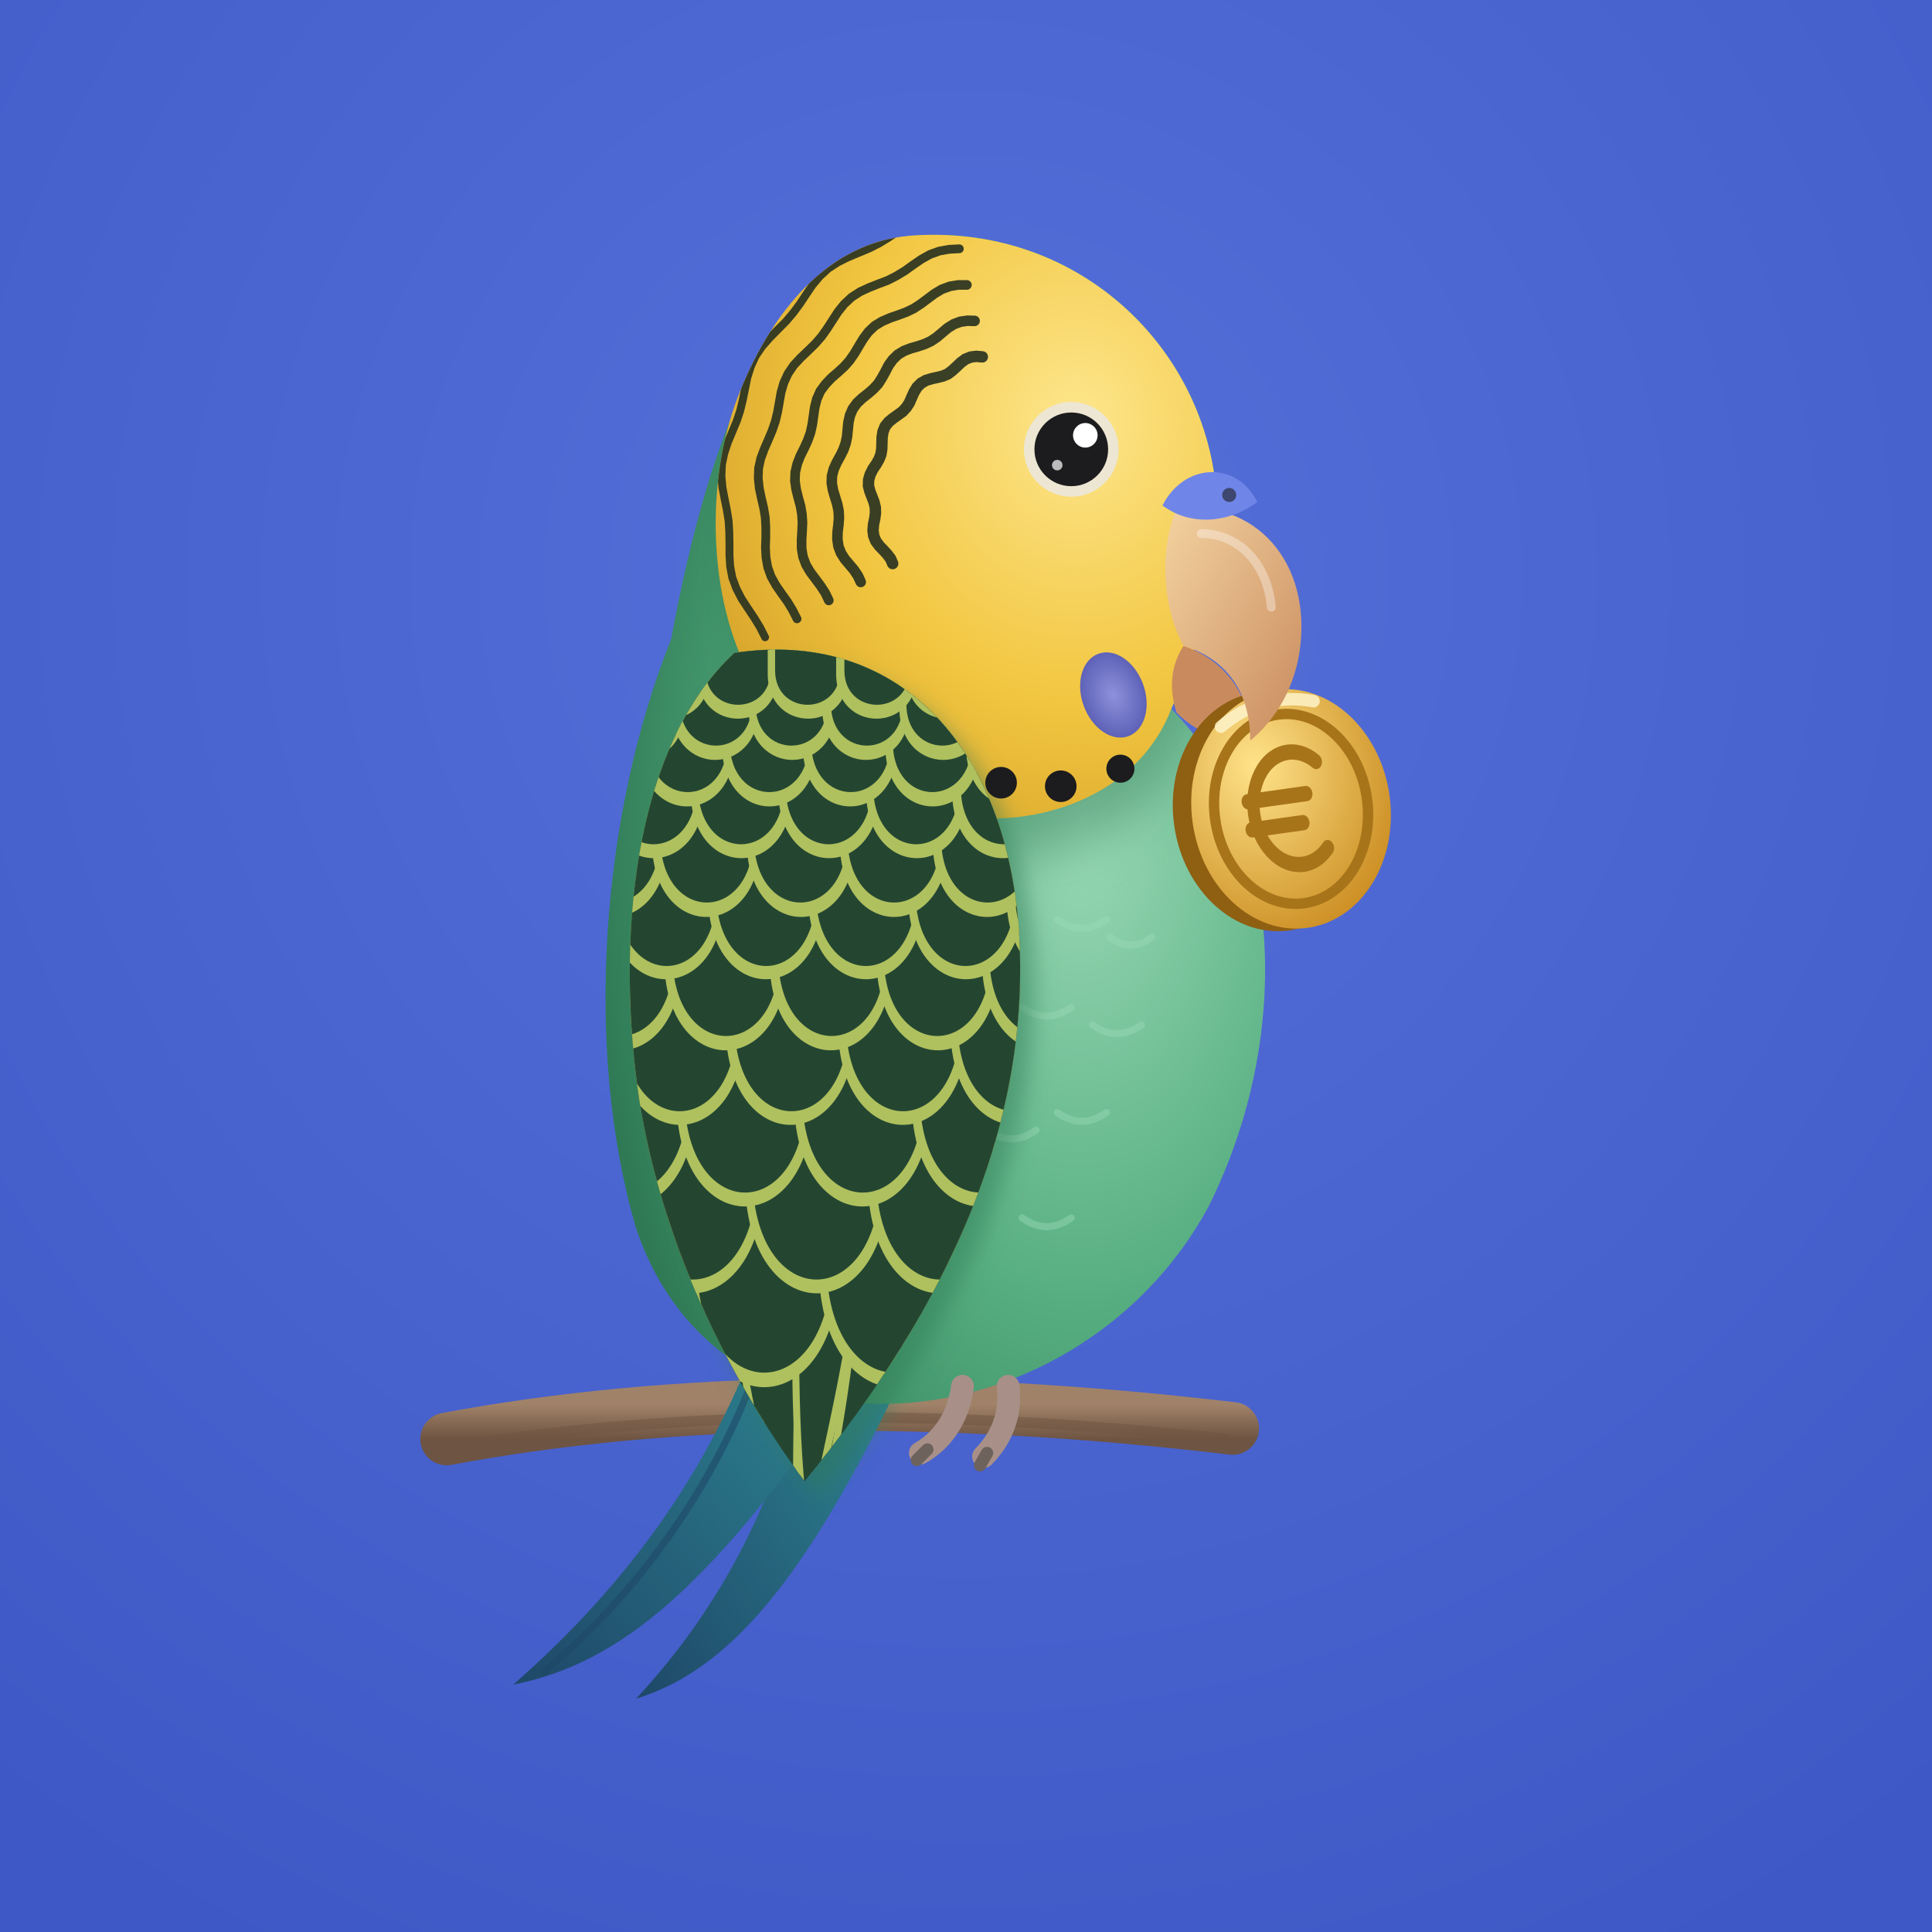
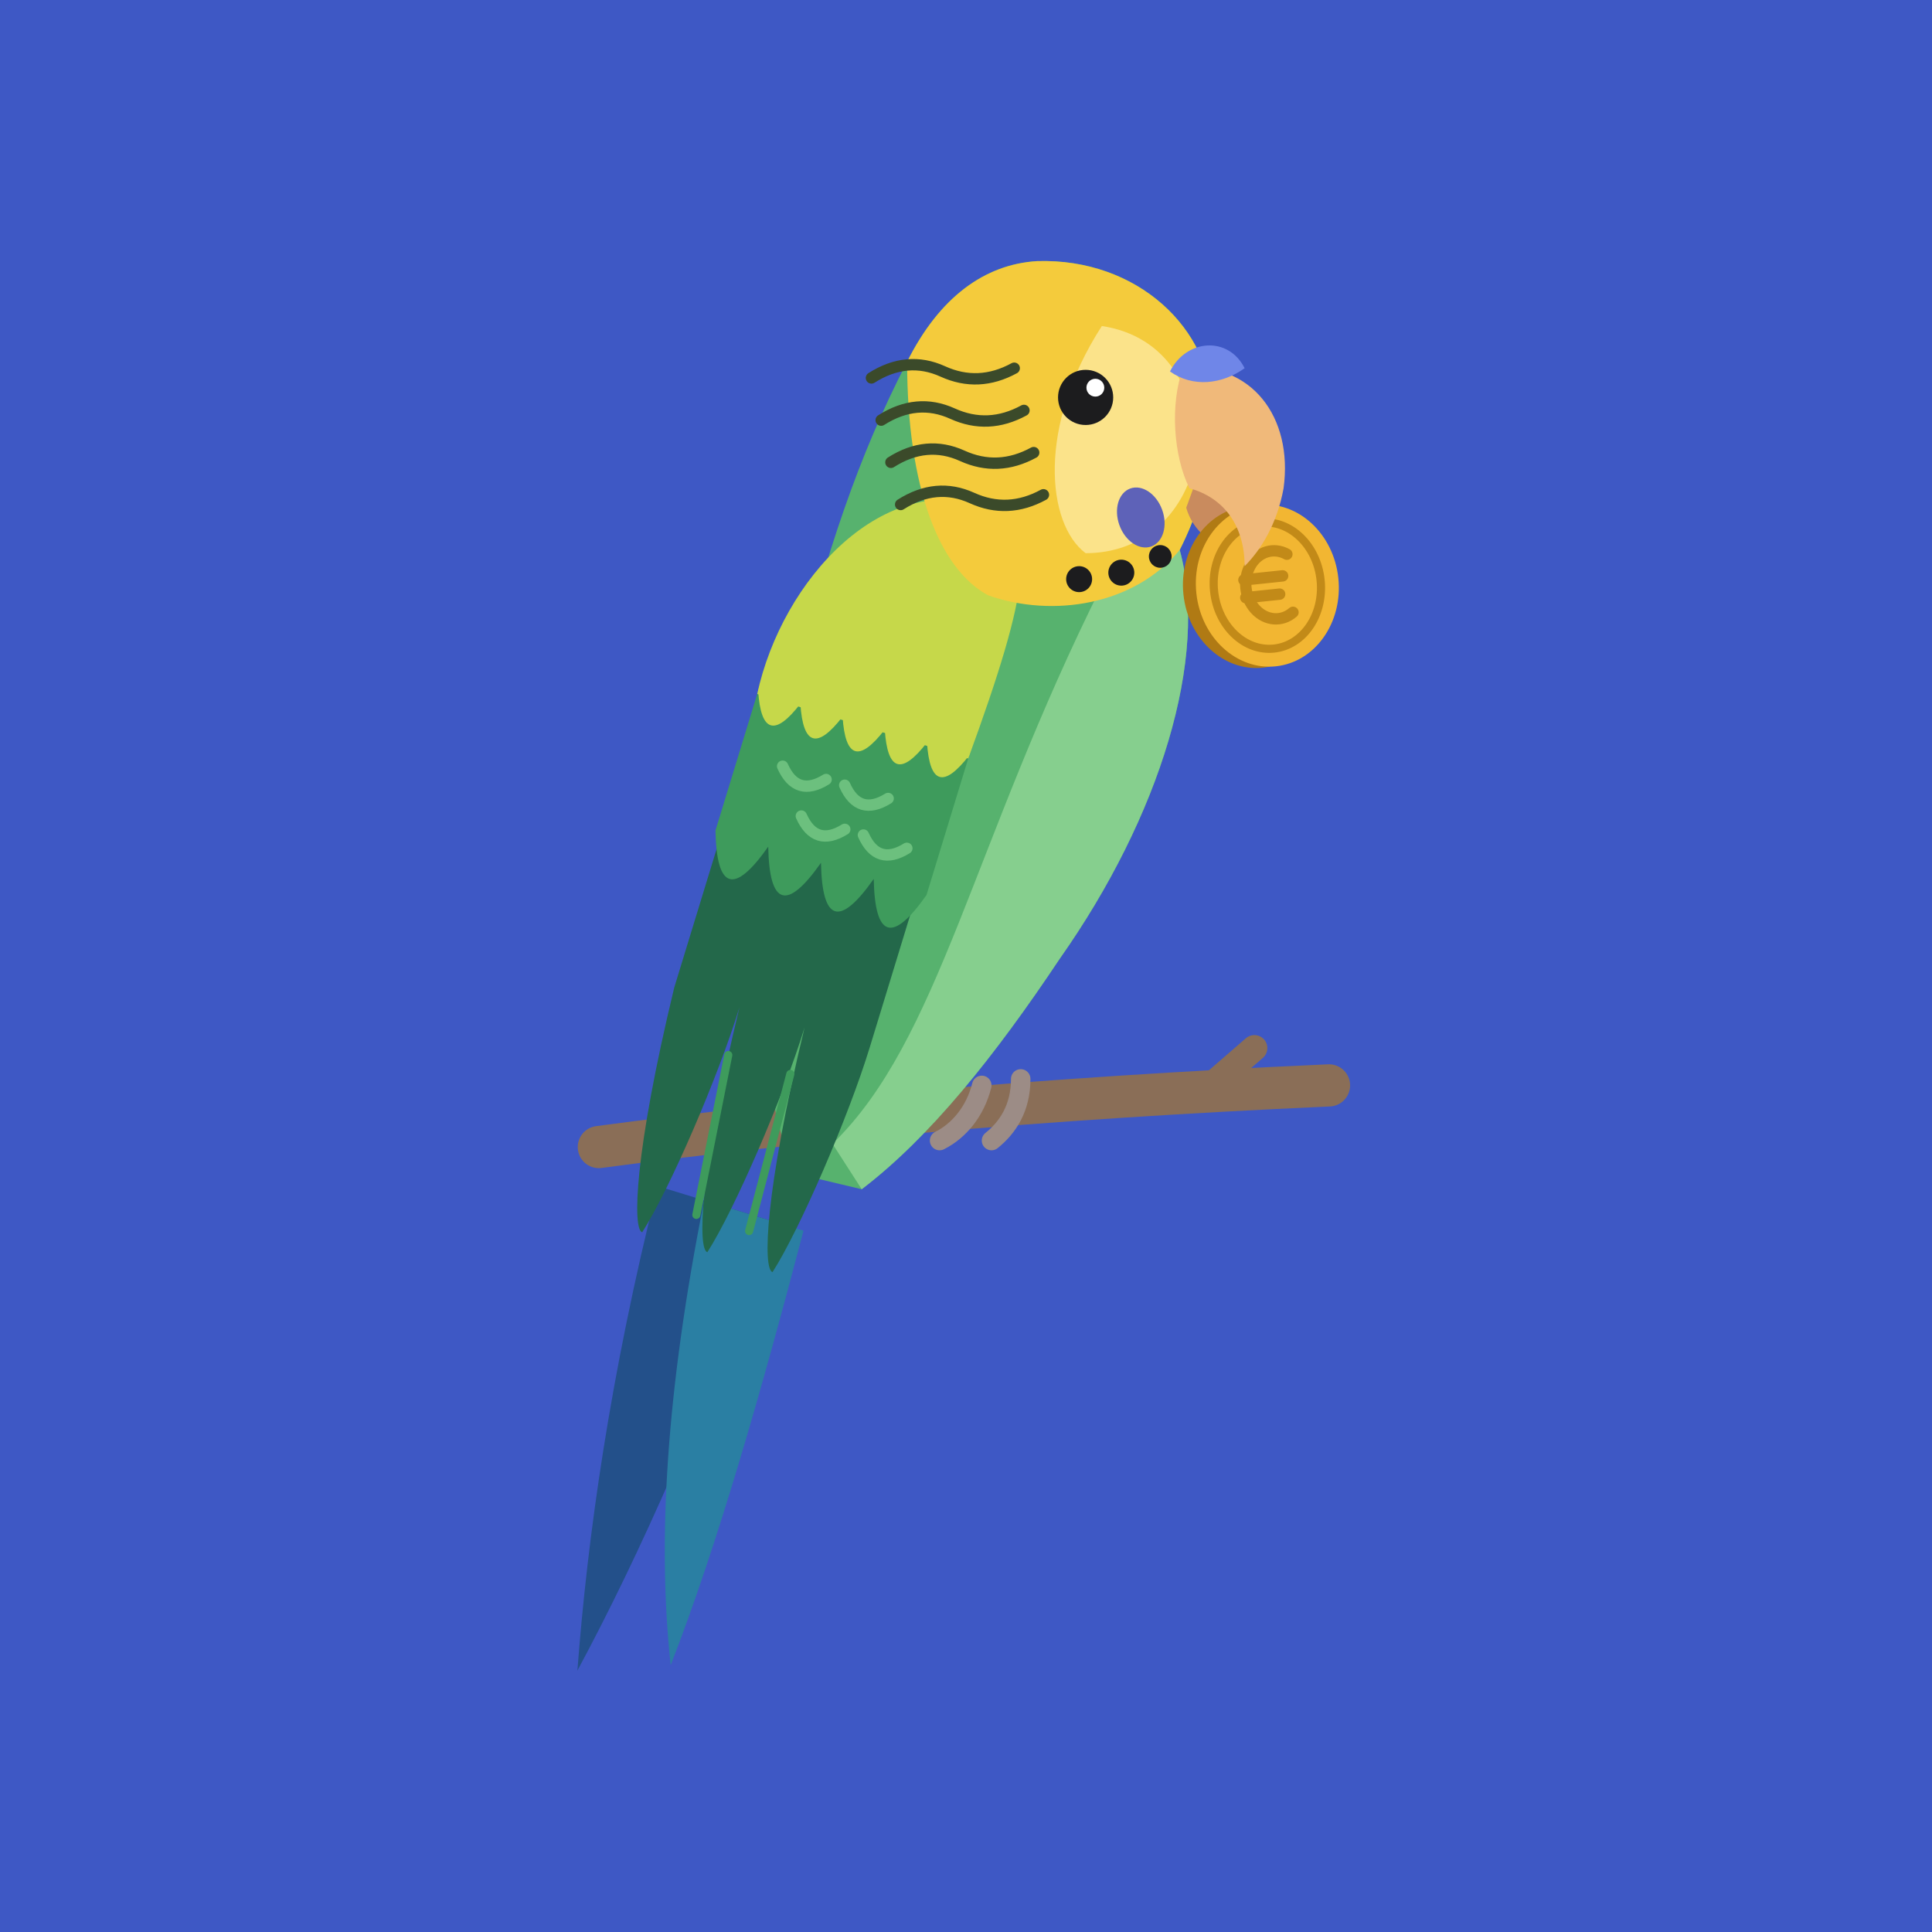
<svg xmlns="http://www.w3.org/2000/svg" viewBox="0 0 1024 1024" width="1024" height="1024">
-   <defs>
-     <radialGradient id="bgl" cx="0.5" cy="0.3" r="0.8">
-       <stop offset="0" stop-color="#5670DA" />
-       <stop offset="1" stop-color="#3E58C5" />
-     </radialGradient>
-   </defs>
-   <rect width="1024" height="1024" fill="url(#bgl)" />
-   <defs>
-     <radialGradient id="gba" cx="0.72" cy="0.5" r="0.75">
-       <stop offset="0" stop-color="#9AD9B6" />
-       <stop offset="0.55" stop-color="#56AE80" />
-       <stop offset="1" stop-color="#2F7A55" />
-     </radialGradient>
-     <radialGradient id="gya" cx="0.72" cy="0.32" r="0.8">
-       <stop offset="0" stop-color="#FDE68C" />
-       <stop offset="0.6" stop-color="#F2C640" />
-       <stop offset="1" stop-color="#D9A62C" />
-     </radialGradient>
-     <linearGradient id="gka" x1="0" y1="0" x2="1" y2="1">
-       <stop offset="0" stop-color="#F3D2A0" />
-       <stop offset="1" stop-color="#C98B5E" />
-     </linearGradient>
-     <linearGradient id="gta" x1="1" y1="0" x2="0" y2="1">
-       <stop offset="0" stop-color="#2F8A96" />
-       <stop offset="1" stop-color="#1E4868" />
-     </linearGradient>
-     <linearGradient id="gpa" x1="0" y1="0" x2="0" y2="1">
-       <stop offset="0" stop-color="#A08268" />
-       <stop offset="1" stop-color="#6E5442" />
-     </linearGradient>
-     <radialGradient id="gca" cx="0.35" cy="0.3" r="0.8">
-       <stop offset="0" stop-color="#FFE38A" />
-       <stop offset="1" stop-color="#C98A1E" />
-     </radialGradient>
-     <radialGradient id="gha" cx="0.5" cy="0.5" r="0.5">
-       <stop offset="0" stop-color="#8E91DA" />
-       <stop offset="1" stop-color="#5E62B8" />
-     </radialGradient>
-     <filter id="sba" x="-20%" y="-20%" width="140%" height="140%">
-       <feGaussianBlur stdDeviation="14" />
-     </filter>
-     <filter id="ssa" x="-20%" y="-20%" width="140%" height="140%">
-       <feGaussianBlur stdDeviation="6" />
-     </filter>
-     <clipPath id="cma">
-       <path d="M560 190 C650 185 720 250 730 330 C735 380 722 420 705 460 C688 504 640 526 590 522 C540 518 498 488 468 446 C442 404 438 334 458 282 C480 226 515 192 560 190 Z" />
-     </clipPath>
-     <clipPath id="cwa">
-       <path d="M456 428 C548 414 610 480 618 584 C626 696 578 800 496 900 C456 846 416 770 402 684 C388 592 398 482 456 428 Z" />
-     </clipPath>
-     <clipPath id="cba">
-       <path d="M560 190 C650 185 720 250 730 330 C735 380 722 420 705 460 C765 520 778 640 726 744 C688 814 614 856 540 856 C470 856 420 816 400 756 C370 654 380 520 420 420 C442 300 482 195 560 190 Z" />
-     </clipPath>
-   </defs>
-   <g transform="translate(512 506) scale(0.93) translate(-588 -600)">
-     <path d="M292 876 C420 852 570 850 740 870" fill="none" stroke="url(#gpa)" stroke-width="30" stroke-linecap="round" />
-     <path d="M300 880 C420 860 570 858 736 876" fill="none" stroke="#6E5442" stroke-width="6" stroke-linecap="round" opacity="0.5" />
-     <path d="M502 806 C488 898 452 968 400 1024 C452 1008 496 958 552 840 Z" fill="url(#gta)" />
-     <path d="M476 800 C446 890 396 958 330 1016 C390 1004 444 962 530 832 Z" fill="url(#gta)" />
-     <path d="M478 806 C456 890 404 962 346 1010" fill="none" stroke="#1E4868" stroke-width="4" opacity="0.6" />
-     <path d="M560 190 C650 185 720 250 730 330 C735 380 722 420 705 460 C765 520 778 640 726 744 C688 814 614 856 540 856 C470 856 420 816 400 756 C370 654 380 520 420 420 C442 300 482 195 560 190 Z" fill="url(#gba)" />
-     <g clip-path="url(#cba)">
-       <path d="M560 190 C650 185 720 250 730 330 C735 380 722 420 705 460 C688 504 640 526 590 522 C540 518 498 488 468 446 C442 404 438 334 458 282 C480 226 515 192 560 190 Z" transform="translate(6 22)" fill="#2F7A55" opacity="0.45" filter="url(#sba)" />
-       <g fill="none" stroke="#9AD9B6" stroke-width="4" stroke-linecap="round" opacity="0.45">
-         <path d="M640 580 q14 10 28 0" />
-         <path d="M620 630 q14 10 28 0" />
-         <path d="M660 640 q14 10 28 0" />
-         <path d="M640 690 q14 10 28 0" />
-         <path d="M600 700 q14 10 28 0" />
-         <path d="M620 750 q14 10 28 0" />
-         <path d="M670 590 q12 9 24 0" />
+   <rect width="1024" height="1024" fill="#3E58C5" />
+   <g transform="translate(498 448) scale(0.86) translate(-540 -520)">
+     <path d="M330 706 C450 690 600 676 780 668" fill="none" stroke="#8A6E57" stroke-width="26" stroke-linecap="round" />
+     <path d="M704 671 l30 -26" stroke="#8A6E57" stroke-width="16" stroke-linecap="round" />
+     <path d="M600 160 C662 158 708 202 708 252 C708 292 698 318 688 338 C706 404 676 502 614 590 C574 650 534 700 492 732 L450 722 C420 640 420 520 450 420 C470 340 490 280 520 222 C540 182 568 162 600 160 Z" fill="#57B26E" />
+     <path d="M688 338 C706 404 676 502 614 590 C574 650 534 700 492 732 L474 704 C540 640 560 520 640 360 Z" fill="#86CF8E" />
+     <g transform="translate(468 322) rotate(17)">
+       <path d="M22 420 C28 540 44 640 62 720 C78 640 90 540 96 420 Z" fill="#23508A" />
+       <path d="M52 420 C64 540 86 630 116 700 C122 620 120 520 116 420 Z" fill="#2A7FA3" />
+       <path d="M-4 190 L-4 300 C2.3 405.0 14.9 450.0 21.2 450.0 C29.6 420.0 38.0 345.0 38.0 300 C44.3 405.0 56.9 450.0 63.2 450.0 C71.6 420.0 80.0 345.0 80.0 300 C86.3 405.0 98.9 450.0 105.2 450.0 C113.6 420.0 122.0 345.0 122.0 300 L122 190 Z" fill="#23684A" />
+       <path d="M-8 100 L-8 200 Q9.0 252.0 26.0 200 Q43.0 252.0 60.0 200 Q77.0 252.0 94.0 200 Q111.0 252.0 128.0 200 L128 100 Z" fill="#3E9B5C" />
+       <path d="M-8 112 C-14 40 26 -44 96 -40 C128 -34 134 0 128 112 Z" fill="#C6D84A" />
+       <path d="M-8 104 L-8 110 Q5.6 146.0 19.2 110 Q32.8 146.0 46.4 110 Q60.0 146.0 73.6 110 Q87.2 146.0 100.8 110 Q114.4 146.0 128.0 110 L128 104 Z" fill="#C6D84A" />
+       <g fill="none" stroke="#6CC07E" stroke-width="7" stroke-linecap="round">
+         <path d="M20 150 q14 16 28 0" />
+         <path d="M60 150 q14 16 28 0" />
+         <path d="M40 176 q14 16 28 0" />
+         <path d="M80 176 q14 16 28 0" />
+       </g>
+       <path d="M40 330 L50 430 M80 330 L84 430" stroke="#3E9B5C" stroke-width="5" stroke-linecap="round" />
+     </g>
+     <path d="M600 160 C662 158 708 202 708 252 C708 292 698 318 688 338 C660 372 610 380 570 366 C540 350 520 300 520 222 C540 182 568 162 600 160 Z" fill="#F4CB3C" />
+     <path d="M640 200 C680 206 700 240 698 282 C690 318 664 340 630 340 C606 322 600 262 640 200 Z" fill="#FBE38A" />
+     <path d="M498 232 q22 -14 44 -4 q22 10 44 -2" fill="none" stroke="#3B4A2A" stroke-width="7" stroke-linecap="round" />
+     <path d="M504 258 q22 -14 44 -4 q22 10 44 -2" fill="none" stroke="#3B4A2A" stroke-width="7" stroke-linecap="round" />
+     <path d="M510 284 q22 -14 44 -4 q22 10 44 -2" fill="none" stroke="#3B4A2A" stroke-width="7" stroke-linecap="round" />
+     <path d="M516 310 q22 -14 44 -4 q22 10 44 -2" fill="none" stroke="#3B4A2A" stroke-width="7" stroke-linecap="round" />
+     <path d="M566 668 c-4 16 -14 28 -26 34 M590 664 c0 18 -8 30 -18 38" fill="none" stroke="#9C8C86" stroke-width="12" stroke-linecap="round" />
+     <ellipse cx="664" cy="318" rx="14" ry="19" transform="rotate(-20 664 318)" fill="#5E62B8" />
+     <circle cx="626" cy="356" r="8" fill="#1C1C1E" />
+     <circle cx="652" cy="352" r="8" fill="#1C1C1E" />
+     <circle cx="676" cy="342" r="7" fill="#1C1C1E" />
+     <path d="M700 290 C716 300 726 318 722 338 C708 336 696 326 692 312 Z" fill="#C98B5E" />
+     <g transform="rotate(-6 742 360)">
+       <ellipse cx="734" cy="360" rx="44" ry="50" fill="#B07A14" />
+       <ellipse cx="742" cy="360" rx="44" ry="50" fill="#F2B632" />
+       <ellipse cx="742" cy="360" rx="33" ry="39" fill="none" stroke="#C28A18" stroke-width="5" />
+       <g fill="none" stroke="#C28A18" stroke-width="7" stroke-linecap="round">
+         <path d="M756 342 A18 21 0 1 0 756 378" />
+         <path d="M728 355 H752 M728 366 H749" />
      </g>
    </g>
-     <path d="M560 190 C650 185 720 250 730 330 C735 380 722 420 705 460 C688 504 640 526 590 522 C540 518 498 488 468 446 C442 404 438 334 458 282 C480 226 515 192 560 190 Z" fill="url(#gya)" />
-     <g clip-path="url(#cma)" fill="none" stroke="#26301F" stroke-linecap="round" opacity="0.9">
-       <path d="M546.2 377.1 L545.0 374.3 L543.1 371.8 L540.9 369.4 L538.6 367.0 L536.6 364.3 L535.4 361.3 L535.0 358.1 L535.3 354.7 L536.0 351.4 L536.4 348.2 L536.3 345.1 L535.6 342.1 L534.4 339.0 L533.2 335.9 L532.4 332.7 L532.5 329.4 L533.4 326.3 L534.9 323.3 L536.8 320.5 L538.4 317.7 L539.5 314.9 L540.0 311.8 L540.1 308.5 L540.2 305.1 L540.7 301.9 L541.9 298.9 L544.0 296.3 L546.6 294.2 L549.3 292.3 L551.9 290.4 L554.0 288.1 L555.7 285.5 L557.0 282.5 L558.4 279.4 L560.1 276.6 L562.4 274.3 L565.2 272.7 L568.5 271.7 L571.7 271.0 L574.9 270.2 L577.7 269.0 L580.2 267.1 L582.6 264.9 L585.0 262.6 L587.7 260.6 L590.7 259.4 L593.9 259.0 L597.3 259.3" stroke-width="6.5" />
-       <path d="M528.0 387.6 L526.4 384.1 L524.2 380.8 L521.6 377.7 L518.9 374.5 L516.7 371.0 L515.3 367.3 L514.7 363.2 L514.8 359.1 L515.3 355.0 L515.6 351.0 L515.4 347.1 L514.6 343.2 L513.4 339.3 L512.2 335.3 L511.5 331.3 L511.6 327.2 L512.6 323.3 L514.3 319.5 L516.3 315.9 L518.1 312.3 L519.4 308.6 L520.2 304.8 L520.6 300.7 L521.0 296.6 L521.9 292.6 L523.5 288.9 L525.9 285.6 L528.9 282.8 L532.2 280.2 L535.2 277.6 L537.9 274.7 L540.0 271.4 L542.0 267.8 L543.9 264.1 L546.3 260.8 L549.2 258.0 L552.7 255.9 L556.6 254.4 L560.5 253.3 L564.4 252.0 L567.9 250.4 L571.2 248.2 L574.3 245.6 L577.5 242.9 L581.0 240.7 L584.7 239.3 L588.8 238.7 L592.9 238.8" stroke-width="6.0" />
-       <path d="M509.8 398.1 L507.8 393.9 L505.2 389.9 L502.3 386.0 L499.3 382.0 L496.8 377.8 L495.1 373.2 L494.3 368.4 L494.3 363.5 L494.6 358.5 L494.8 353.7 L494.5 349.0 L493.7 344.3 L492.4 339.6 L491.2 334.8 L490.5 329.9 L490.7 325.0 L491.8 320.3 L493.6 315.7 L495.8 311.3 L497.8 306.9 L499.4 302.4 L500.4 297.8 L501.1 292.9 L501.8 288.0 L503.0 283.3 L505.0 278.8 L507.9 274.9 L511.3 271.3 L515.0 268.1 L518.6 264.8 L521.7 261.3 L524.4 257.4 L526.9 253.2 L529.5 248.9 L532.4 245.0 L536.0 241.6 L540.1 239.1 L544.7 237.1 L549.3 235.5 L553.9 233.8 L558.1 231.8 L562.1 229.2 L566.0 226.3 L570.0 223.3 L574.2 220.8 L578.8 219.1 L583.6 218.3 L588.5 218.3" stroke-width="5.5" />
-       <path d="M491.7 408.6 L489.2 403.7 L486.3 398.9 L483.0 394.3 L479.7 389.5 L476.9 384.5 L475.0 379.2 L474.0 373.6 L473.7 367.8 L473.9 362.1 L473.9 356.4 L473.6 350.9 L472.7 345.4 L471.4 339.9 L470.2 334.2 L469.6 328.5 L469.8 322.8 L471.0 317.3 L473.0 311.9 L475.3 306.6 L477.5 301.4 L479.3 296.2 L480.6 290.8 L481.6 285.2 L482.6 279.5 L484.2 274.0 L486.6 268.8 L489.8 264.1 L493.7 259.9 L497.9 255.9 L501.9 252.0 L505.6 247.8 L508.8 243.3 L511.9 238.5 L515.0 233.7 L518.6 229.2 L522.8 225.3 L527.6 222.2 L532.8 219.8 L538.1 217.7 L543.4 215.7 L548.3 213.2 L553.1 210.3 L557.7 207.0 L562.5 203.7 L567.5 200.9 L572.8 199.0 L578.4 198.0 L584.2 197.7" stroke-width="5.0" />
-       <path d="M473.5 419.1 L470.6 413.4 L467.3 408.0 L463.7 402.6 L460.1 397.1 L457.1 391.3 L454.8 385.1 L453.6 378.7 L453.2 372.2 L453.2 365.6 L453.1 359.2 L452.7 352.8 L451.7 346.5 L450.4 340.1 L449.2 333.7 L448.6 327.2 L448.9 320.6 L450.2 314.3 L452.3 308.0 L454.8 302.0 L457.3 296.0 L459.3 290.0 L460.8 283.8 L462.1 277.4 L463.4 271.0 L465.4 264.7 L468.1 258.8 L471.8 253.4 L476.1 248.5 L480.7 243.8 L485.3 239.2 L489.4 234.4 L493.2 229.3 L496.8 223.9 L500.5 218.4 L504.7 213.4 L509.5 209.0 L515.0 205.4 L520.9 202.5 L526.9 200.0 L532.9 197.5 L538.6 194.6 L544.0 191.3 L549.4 187.7 L554.9 184.1 L560.7 181.1 L566.9 178.8 L573.3 177.6 L579.8 177.2" stroke-width="4.5" />
-       <path d="M455.3 429.6 L452.0 423.2 L448.4 417.0 L444.4 410.9 L440.5 404.6 L437.2 398.0 L434.7 391.1 L433.3 383.9 L432.6 376.6 L432.5 369.2 L432.3 361.9 L431.8 354.7 L430.7 347.6 L429.4 340.4 L428.3 333.1 L427.7 325.8 L428.0 318.5 L429.4 311.2 L431.7 304.2 L434.4 297.4 L437.0 290.6 L439.2 283.7 L441.0 276.7 L442.6 269.6 L444.3 262.4 L446.5 255.4 L449.7 248.8 L453.7 242.7 L458.5 237.0 L463.6 231.7 L468.6 226.4 L473.3 221.0 L477.6 215.2 L481.8 209.2 L486.1 203.2 L490.9 197.6 L496.3 192.7 L502.4 188.6 L509.0 185.2 L515.7 182.2 L522.4 179.3 L528.8 176.0 L535.0 172.4 L541.1 168.4 L547.4 164.5 L554.0 161.2 L560.9 158.7 L568.1 157.3 L575.4 156.6" stroke-width="4.0" />
-       <path d="M437.1 440.1 L433.5 433.0 L429.4 426.0 L425.1 419.2 L420.9 412.1 L417.3 404.8 L414.6 397.1 L412.9 389.1 L412.1 380.9 L411.8 372.7 L411.5 364.7 L410.8 356.7 L409.8 348.7 L408.4 340.7 L407.3 332.6 L406.7 324.4 L407.2 316.3 L408.7 308.2 L411.0 300.4 L413.9 292.7 L416.7 285.1 L419.2 277.5 L421.2 269.7 L423.1 261.8 L425.1 253.9 L427.7 246.1 L431.2 238.8 L435.7 231.9 L440.9 225.6 L446.4 219.6 L451.9 213.6 L457.1 207.5 L462.0 201.2 L466.7 194.5 L471.6 188.0 L477.0 181.8 L483.1 176.4 L489.9 171.8 L497.1 167.9 L504.5 164.5 L511.9 161.1 L519.0 157.5 L526.0 153.4 L532.8 149.1 L539.9 144.9 L547.2 141.3 L554.9 138.6 L562.9 136.9 L571.1 136.1" stroke-width="3.5" />
-     </g>
-     <path d="M456 428 C548 414 610 480 618 584 C626 696 578 800 496 900 C456 846 416 770 402 684 C388 592 398 482 456 428 Z" transform="translate(8 10)" fill="#2F7A55" opacity="0.5" filter="url(#ssa)" />
-     <path d="M456 428 C548 414 610 480 618 584 C626 696 578 800 496 900 C456 846 416 770 402 684 C388 592 398 482 456 428 Z" fill="#244631" />
-     <g clip-path="url(#cwa)">
-       <path d="M420 740 C418 830 446 884 486 936 C470 870 462 820 458 740 Z" fill="#244631" stroke="#AFC05E" stroke-width="4" />
-       <path d="M456 740 C454 830 468 884 492 936 C490 870 494 820 494 740 Z" fill="#244631" stroke="#AFC05E" stroke-width="4" />
-       <path d="M492 740 C490 830 490 884 498 936 C510 870 526 820 530 740 Z" fill="#244631" stroke="#AFC05E" stroke-width="4" />
-       <path d="M528 740 C526 830 512 884 504 936 C530 870 558 820 566 740 Z" fill="#244631" stroke="#AFC05E" stroke-width="4" />
-       <path d="M564 740 C562 830 534 884 510 936 C550 870 590 820 602 740 Z" fill="#244631" stroke="#AFC05E" stroke-width="4" />
-       <path d="M356 756 L356 776 C356 870 442 870 442 776 L442 756 Z" fill="#AFC05E" />
-       <path d="M360.5 756 L360.5 774 C360.5 859.6 437.5 859.6 437.5 774 L437.5 756 Z" fill="#244631" />
-       <path d="M430 756 L430 776 C430 870 516 870 516 776 L516 756 Z" fill="#AFC05E" />
-       <path d="M434.5 756 L434.5 774 C434.5 859.6 511.5 859.6 511.5 774 L511.5 756 Z" fill="#244631" />
-       <path d="M504 756 L504 776 C504 870 590 870 590 776 L590 756 Z" fill="#AFC05E" />
-       <path d="M508.4 756 L508.4 774 C508.4 859.6 585.4 859.6 585.4 774 L585.4 756 Z" fill="#244631" />
-       <path d="M578 756 L578 776 C578 870 664 870 664 776 L664 756 Z" fill="#AFC05E" />
-       <path d="M582.4 756 L582.4 774 C582.4 859.6 659.4 859.6 659.4 774 L659.4 756 Z" fill="#244631" />
-       <path d="M321 707 L321 727 C321 815 403 815 403 727 L403 707 Z" fill="#AFC05E" />
-       <path d="M325.2 707 L325.2 725 C325.2 805.2 398.2 805.2 398.2 725 L398.2 707 Z" fill="#244631" />
-       <path d="M391 707 L391 727 C391 815 473 815 473 727 L473 707 Z" fill="#AFC05E" />
-       <path d="M395.8 707 L395.8 725 C395.8 805.2 468.8 805.2 468.8 725 L468.8 707 Z" fill="#244631" />
-       <path d="M462 707 L462 727 C462 815 544 815 544 727 L544 707 Z" fill="#AFC05E" />
-       <path d="M466.3 707 L466.3 725 C466.3 805.2 539.3 805.2 539.3 725 L539.3 707 Z" fill="#244631" />
-       <path d="M532 707 L532 727 C532 815 614 815 614 727 L614 707 Z" fill="#AFC05E" />
-       <path d="M536.8 707 L536.8 725 C536.8 805.2 609.8 805.2 609.8 725 L609.8 707 Z" fill="#244631" />
-       <path d="M603 707 L603 727 C603 815 685 815 685 727 L685 707 Z" fill="#AFC05E" />
-       <path d="M607.3 707 L607.3 725 C607.3 805.2 680.3 805.2 680.3 725 L680.3 707 Z" fill="#244631" />
-       <path d="M356 662 L356 682 C356 764 434 764 434 682 L434 662 Z" fill="#AFC05E" />
-       <path d="M360.5 662 L360.5 680 C360.5 754.1 429.5 754.1 429.5 680 L429.5 662 Z" fill="#244631" />
-       <path d="M423 662 L423 682 C423 764 501 764 501 682 L501 662 Z" fill="#AFC05E" />
-       <path d="M427.6 662 L427.6 680 C427.6 754.1 496.6 754.1 496.6 680 L496.6 662 Z" fill="#244631" />
-       <path d="M490 662 L490 682 C490 764 568 764 568 682 L568 662 Z" fill="#AFC05E" />
-       <path d="M494.7 662 L494.7 680 C494.7 754.1 563.7 754.1 563.7 680 L563.7 662 Z" fill="#244631" />
-       <path d="M557 662 L557 682 C557 764 635 764 635 682 L635 662 Z" fill="#AFC05E" />
-       <path d="M561.7 662 L561.7 680 C561.7 754.1 630.7 754.1 630.7 680 L630.7 662 Z" fill="#244631" />
-       <path d="M624 662 L624 682 C624 764 702 764 702 682 L702 662 Z" fill="#AFC05E" />
-       <path d="M628.8 662 L628.8 680 C628.8 754.1 697.8 754.1 697.8 680 L697.8 662 Z" fill="#244631" />
-       <path d="M324 620 L324 640 C324 716 398 716 398 640 L398 620 Z" fill="#AFC05E" />
-       <path d="M328.7 620 L328.7 638 C328.7 706.3 393.7 706.3 393.7 638 L393.7 620 Z" fill="#244631" />
-       <path d="M388 620 L388 640 C388 716 462 716 462 640 L462 620 Z" fill="#AFC05E" />
-       <path d="M392.3 620 L392.3 638 C392.3 706.3 457.3 706.3 457.3 638 L457.3 620 Z" fill="#244631" />
-       <path d="M451 620 L451 640 C451 716 525 716 525 640 L525 620 Z" fill="#AFC05E" />
-       <path d="M456.0 620 L456.0 638 C456.0 706.3 521.0 706.3 521.0 638 L521.0 620 Z" fill="#244631" />
-       <path d="M515 620 L515 640 C515 716 589 716 589 640 L589 620 Z" fill="#AFC05E" />
-       <path d="M519.6 620 L519.6 638 C519.6 706.3 584.6 706.3 584.6 638 L584.6 620 Z" fill="#244631" />
-       <path d="M579 620 L579 640 C579 716 653 716 653 640 L653 620 Z" fill="#AFC05E" />
-       <path d="M583.2 620 L583.2 638 C583.2 706.3 648.2 706.3 648.2 638 L648.2 620 Z" fill="#244631" />
-       <path d="M356 582 L356 602 C356 672 426 672 426 602 L426 582 Z" fill="#AFC05E" />
-       <path d="M360.5 582 L360.5 600 C360.5 661.8 421.5 661.8 421.5 600 L421.5 582 Z" fill="#244631" />
-       <path d="M416 582 L416 602 C416 672 486 672 486 602 L486 582 Z" fill="#AFC05E" />
-       <path d="M420.7 582 L420.7 600 C420.7 661.8 481.7 661.8 481.7 600 L481.7 582 Z" fill="#244631" />
-       <path d="M476 582 L476 602 C476 672 546 672 546 602 L546 582 Z" fill="#AFC05E" />
-       <path d="M480.9 582 L480.9 600 C480.9 661.8 541.9 661.8 541.9 600 L541.9 582 Z" fill="#244631" />
-       <path d="M537 582 L537 602 C537 672 607 672 607 602 L607 582 Z" fill="#AFC05E" />
-       <path d="M541.1 582 L541.1 600 C541.1 661.8 602.1 661.8 602.1 600 L602.1 582 Z" fill="#244631" />
-       <path d="M597 582 L597 602 C597 672 667 672 667 602 L667 582 Z" fill="#AFC05E" />
-       <path d="M601.3 582 L601.3 600 C601.3 661.8 662.3 661.8 662.3 600 L662.3 582 Z" fill="#244631" />
-       <path d="M328 546 L328 566 C328 630 394 630 394 566 L394 546 Z" fill="#AFC05E" />
-       <path d="M332.1 546 L332.1 564 C332.1 620.6 389.1 620.6 389.1 564 L389.1 546 Z" fill="#244631" />
-       <path d="M384 546 L384 566 C384 630 450 630 450 566 L450 546 Z" fill="#AFC05E" />
-       <path d="M388.9 546 L388.9 564 C388.9 620.6 445.9 620.6 445.9 564 L445.9 546 Z" fill="#244631" />
-       <path d="M441 546 L441 566 C441 630 507 630 507 566 L507 546 Z" fill="#AFC05E" />
-       <path d="M445.6 546 L445.6 564 C445.6 620.6 502.6 620.6 502.6 564 L502.6 546 Z" fill="#244631" />
-       <path d="M498 546 L498 566 C498 630 564 630 564 566 L564 546 Z" fill="#AFC05E" />
-       <path d="M502.4 546 L502.4 564 C502.4 620.6 559.4 620.6 559.4 564 L559.4 546 Z" fill="#244631" />
-       <path d="M555 546 L555 566 C555 630 621 630 621 566 L621 546 Z" fill="#AFC05E" />
-       <path d="M559.2 546 L559.2 564 C559.2 620.6 616.2 620.6 616.2 564 L616.2 546 Z" fill="#244631" />
-       <path d="M611 546 L611 566 C611 630 677 630 677 566 L677 546 Z" fill="#AFC05E" />
-       <path d="M615.9 546 L615.9 564 C615.9 620.6 672.9 620.6 672.9 564 L672.9 546 Z" fill="#244631" />
-       <path d="M356 515 L356 535 C356 593 418 593 418 535 L418 515 Z" fill="#AFC05E" />
-       <path d="M360.5 515 L360.5 533 C360.5 582.7 413.5 582.7 413.5 533 L413.5 515 Z" fill="#244631" />
-       <path d="M409 515 L409 535 C409 593 471 593 471 535 L471 515 Z" fill="#AFC05E" />
-       <path d="M413.8 515 L413.8 533 C413.8 582.7 466.8 582.7 466.8 533 L466.8 515 Z" fill="#244631" />
-       <path d="M463 515 L463 535 C463 593 525 593 525 535 L525 515 Z" fill="#AFC05E" />
-       <path d="M467.1 515 L467.1 533 C467.1 582.7 520.1 582.7 520.1 533 L520.1 515 Z" fill="#244631" />
-       <path d="M516 515 L516 535 C516 593 578 593 578 535 L578 515 Z" fill="#AFC05E" />
-       <path d="M520.5 515 L520.5 533 C520.5 582.7 573.5 582.7 573.5 533 L573.5 515 Z" fill="#244631" />
-       <path d="M569 515 L569 535 C569 593 631 593 631 535 L631 515 Z" fill="#AFC05E" />
-       <path d="M573.8 515 L573.8 533 C573.8 582.7 626.8 582.7 626.8 533 L626.8 515 Z" fill="#244631" />
-       <path d="M623 515 L623 535 C623 593 685 593 685 535 L685 515 Z" fill="#AFC05E" />
-       <path d="M627.1 515 L627.1 533 C627.1 582.7 680.1 582.7 680.1 533 L680.1 515 Z" fill="#244631" />
-       <path d="M331 486 L331 506 C331 558 389 558 389 506 L389 486 Z" fill="#AFC05E" />
-       <path d="M335.6 486 L335.6 504 C335.6 548.1 384.6 548.1 384.6 504 L384.6 486 Z" fill="#244631" />
-       <path d="M381 486 L381 506 C381 558 439 558 439 506 L439 486 Z" fill="#AFC05E" />
-       <path d="M385.4 486 L385.4 504 C385.4 548.1 434.4 548.1 434.4 504 L434.4 486 Z" fill="#244631" />
-       <path d="M431 486 L431 506 C431 558 489 558 489 506 L489 486 Z" fill="#AFC05E" />
-       <path d="M435.3 486 L435.3 504 C435.3 548.1 484.3 548.1 484.3 504 L484.3 486 Z" fill="#244631" />
-       <path d="M481 486 L481 506 C481 558 539 558 539 506 L539 486 Z" fill="#AFC05E" />
-       <path d="M485.2 486 L485.2 504 C485.2 548.1 534.2 548.1 534.2 504 L534.2 486 Z" fill="#244631" />
-       <path d="M531 486 L531 506 C531 558 589 558 589 506 L589 486 Z" fill="#AFC05E" />
-       <path d="M535.1 486 L535.1 504 C535.1 548.1 584.1 548.1 584.1 504 L584.1 486 Z" fill="#244631" />
-       <path d="M580 486 L580 506 C580 558 638 558 638 506 L638 486 Z" fill="#AFC05E" />
-       <path d="M585.0 486 L585.0 504 C585.0 548.1 634.0 548.1 634.0 504 L634.0 486 Z" fill="#244631" />
-       <path d="M630 486 L630 506 C630 558 688 558 688 506 L688 486 Z" fill="#AFC05E" />
-       <path d="M634.8 486 L634.8 504 C634.8 548.1 683.8 548.1 683.8 504 L683.8 486 Z" fill="#244631" />
-       <path d="M356 461 L356 481 C356 527 410 527 410 481 L410 461 Z" fill="#AFC05E" />
-       <path d="M360.5 461 L360.5 479 C360.5 516.8 405.5 516.8 405.5 479 L405.5 461 Z" fill="#244631" />
-       <path d="M402 461 L402 481 C402 527 456 527 456 481 L456 461 Z" fill="#AFC05E" />
-       <path d="M406.9 461 L406.9 479 C406.9 516.8 451.9 516.8 451.9 479 L451.9 461 Z" fill="#244631" />
-       <path d="M449 461 L449 481 C449 527 503 527 503 481 L503 461 Z" fill="#AFC05E" />
-       <path d="M453.4 461 L453.4 479 C453.4 516.8 498.4 516.8 498.4 479 L498.4 461 Z" fill="#244631" />
-       <path d="M495 461 L495 481 C495 527 549 527 549 481 L549 461 Z" fill="#AFC05E" />
-       <path d="M499.8 461 L499.8 479 C499.8 516.8 544.8 516.8 544.8 479 L544.8 461 Z" fill="#244631" />
-       <path d="M542 461 L542 481 C542 527 596 527 596 481 L596 461 Z" fill="#AFC05E" />
-       <path d="M546.3 461 L546.3 479 C546.3 516.8 591.3 516.8 591.3 479 L591.3 461 Z" fill="#244631" />
-       <path d="M588 461 L588 481 C588 527 642 527 642 481 L642 461 Z" fill="#AFC05E" />
-       <path d="M592.7 461 L592.7 479 C592.7 516.8 637.7 516.8 637.7 479 L637.7 461 Z" fill="#244631" />
-       <path d="M635 461 L635 481 C635 527 689 527 689 481 L689 461 Z" fill="#AFC05E" />
-       <path d="M639.1 461 L639.1 479 C639.1 516.8 684.1 516.8 684.1 479 L684.1 461 Z" fill="#244631" />
-       <path d="M334 439 L334 459 C334 499 384 499 384 459 L384 439 Z" fill="#AFC05E" />
-       <path d="M339.0 439 L339.0 457 C339.0 488.8 380.0 488.8 380.0 457 L380.0 439 Z" fill="#244631" />
-       <path d="M378 439 L378 459 C378 499 428 499 428 459 L428 439 Z" fill="#AFC05E" />
-       <path d="M382.0 439 L382.0 457 C382.0 488.8 423.0 488.8 423.0 457 L423.0 439 Z" fill="#244631" />
-       <path d="M420 439 L420 459 C420 499 470 499 470 459 L470 439 Z" fill="#AFC05E" />
-       <path d="M425.0 439 L425.0 457 C425.0 488.8 466.0 488.8 466.0 457 L466.0 439 Z" fill="#244631" />
-       <path d="M464 439 L464 459 C464 499 514 499 514 459 L514 439 Z" fill="#AFC05E" />
-       <path d="M468.0 439 L468.0 457 C468.0 488.8 509.0 488.8 509.0 457 L509.0 439 Z" fill="#244631" />
-       <path d="M506 439 L506 459 C506 499 556 499 556 459 L556 439 Z" fill="#AFC05E" />
-       <path d="M511.0 439 L511.0 457 C511.0 488.8 552.0 488.8 552.0 457 L552.0 439 Z" fill="#244631" />
-       <path d="M550 439 L550 459 C550 499 600 499 600 459 L600 439 Z" fill="#AFC05E" />
-       <path d="M554.0 439 L554.0 457 C554.0 488.8 595.0 488.8 595.0 457 L595.0 439 Z" fill="#244631" />
-       <path d="M592 439 L592 459 C592 499 642 499 642 459 L642 439 Z" fill="#AFC05E" />
-       <path d="M597.0 439 L597.0 457 C597.0 488.8 638.0 488.8 638.0 457 L638.0 439 Z" fill="#244631" />
-       <path d="M636 439 L636 459 C636 499 686 499 686 459 L686 439 Z" fill="#AFC05E" />
-       <path d="M640.0 439 L640.0 457 C640.0 488.8 681.0 488.8 681.0 457 L681.0 439 Z" fill="#244631" />
-       <path d="M356 420 L356 440 C356 474 402 474 402 440 L402 420 Z" fill="#AFC05E" />
-       <path d="M360.5 420 L360.5 438 C360.5 464.1 397.5 464.1 397.5 438 L397.5 420 Z" fill="#244631" />
-       <path d="M396 420 L396 440 C396 474 442 474 442 440 L442 420 Z" fill="#AFC05E" />
-       <path d="M400.1 420 L400.1 438 C400.1 464.1 437.1 464.1 437.1 438 L437.1 420 Z" fill="#244631" />
-       <path d="M435 420 L435 440 C435 474 481 474 481 440 L481 420 Z" fill="#AFC05E" />
-       <path d="M439.6 420 L439.6 438 C439.6 464.1 476.6 464.1 476.6 438 L476.6 420 Z" fill="#244631" />
-       <path d="M475 420 L475 440 C475 474 521 474 521 440 L521 420 Z" fill="#AFC05E" />
-       <path d="M479.2 420 L479.2 438 C479.2 464.1 516.2 464.1 516.2 438 L516.2 420 Z" fill="#244631" />
-       <path d="M514 420 L514 440 C514 474 560 474 560 440 L560 420 Z" fill="#AFC05E" />
-       <path d="M518.7 420 L518.7 438 C518.7 464.1 555.7 464.1 555.7 438 L555.7 420 Z" fill="#244631" />
-       <path d="M554 420 L554 440 C554 474 600 474 600 440 L600 420 Z" fill="#AFC05E" />
-       <path d="M558.3 420 L558.3 438 C558.3 464.1 595.3 464.1 595.3 438 L595.3 420 Z" fill="#244631" />
-       <path d="M593 420 L593 440 C593 474 639 474 639 440 L639 420 Z" fill="#AFC05E" />
-       <path d="M597.9 420 L597.9 438 C597.9 464.1 634.9 464.1 634.9 438 L634.9 420 Z" fill="#244631" />
-       <path d="M633 420 L633 440 C633 474 679 474 679 440 L679 420 Z" fill="#AFC05E" />
-       <path d="M637.4 420 L637.4 438 C637.4 464.1 674.4 464.1 674.4 438 L674.4 420 Z" fill="#244631" />
-     </g>
-     <g fill="none" stroke-linecap="round">
-       <path d="M586 846 c-2 16 -10 30 -24 38" stroke="#A89088" stroke-width="13" />
-       <path d="M612 846 c2 16 -4 30 -14 40" stroke="#A89088" stroke-width="13" />
-       <path d="M566 882 l-6 6 M600 884 l-4 7" stroke="#6E625C" stroke-width="7" />
-     </g>
-     <ellipse cx="672" cy="452" rx="18" ry="25" transform="rotate(-20 672 452)" fill="url(#gha)" />
-     <circle cx="608" cy="502" r="9" fill="#1C1C1E" />
-     <circle cx="642" cy="504" r="9" fill="#1C1C1E" />
-     <circle cx="676" cy="494" r="8" fill="#1C1C1E" />
-     <path d="M712 424 C730 430 748 446 750 472 C738 480 722 476 708 462 C704 450 704 436 712 424 Z" fill="#C98B5E" />
-     <g transform="rotate(-8 772 508)">
-       <g transform="translate(772 458) scale(1.18) translate(-772 -458)">
-         <ellipse cx="763" cy="508" rx="48" ry="58" fill="#8F5F12" />
-         <ellipse cx="772" cy="508" rx="48" ry="58" fill="url(#gca)" />
-         <ellipse cx="772" cy="508" rx="37" ry="46" fill="none" stroke="#A8741A" stroke-width="5" />
-         <g transform="translate(772 508) scale(0.8 1) translate(-772 -508)">
-           <g fill="none" stroke="#A8741A" stroke-width="7.4" stroke-linecap="round">
-             <path d="M790.8 487.0 A25.2 27.3 0 1 0 790.8 529.0" />
-             <path d="M746.7 501.7 H782.4 M746.7 515.4 H778.2" />
-           </g>
-         </g>
-         <path d="M744 464 Q766 450 790 458" fill="none" stroke="#FFF6D0" stroke-width="6" stroke-linecap="round" opacity="0.8" />
-       </g>
-     </g>
-     <path d="M708 346 C752 340 786 376 778 428 C774 452 762 468 750 478 C750 452 738 432 712 424 C700 402 698 370 708 346 Z" fill="url(#gka)" />
-     <path d="M722 360 C744 360 760 378 762 402" fill="none" stroke="#FFFFFF" stroke-width="5" stroke-linecap="round" opacity="0.35" />
-     <path d="M700 344 C712 320 742 318 754 342 C738 354 716 356 700 344 Z" fill="#6F86E8" />
-     <circle cx="738" cy="338" r="4" fill="#1C1C1E" opacity="0.6" />
-     <circle cx="648" cy="312" r="27" fill="#EDE6D2" />
-     <circle cx="648" cy="312" r="21" fill="#1C1C1E" />
-     <circle cx="656" cy="304" r="7" fill="#FFFFFF" />
-     <circle cx="640" cy="321" r="3" fill="#FFFFFF" opacity="0.7" />
+     <path d="M690 226 C732 222 758 256 752 300 C748 322 738 338 728 348 C728 324 716 306 694 300 C684 280 682 248 690 226 Z" fill="#F0B97A" />
+     <path d="M682 228 C692 208 718 206 728 226 C714 236 696 238 682 228 Z" fill="#6F86E8" />
+     <circle cx="630" cy="244" r="17" fill="#1C1C1E" />
+     <circle cx="636" cy="238" r="5.5" fill="#FFFFFF" />
  </g>
</svg>
